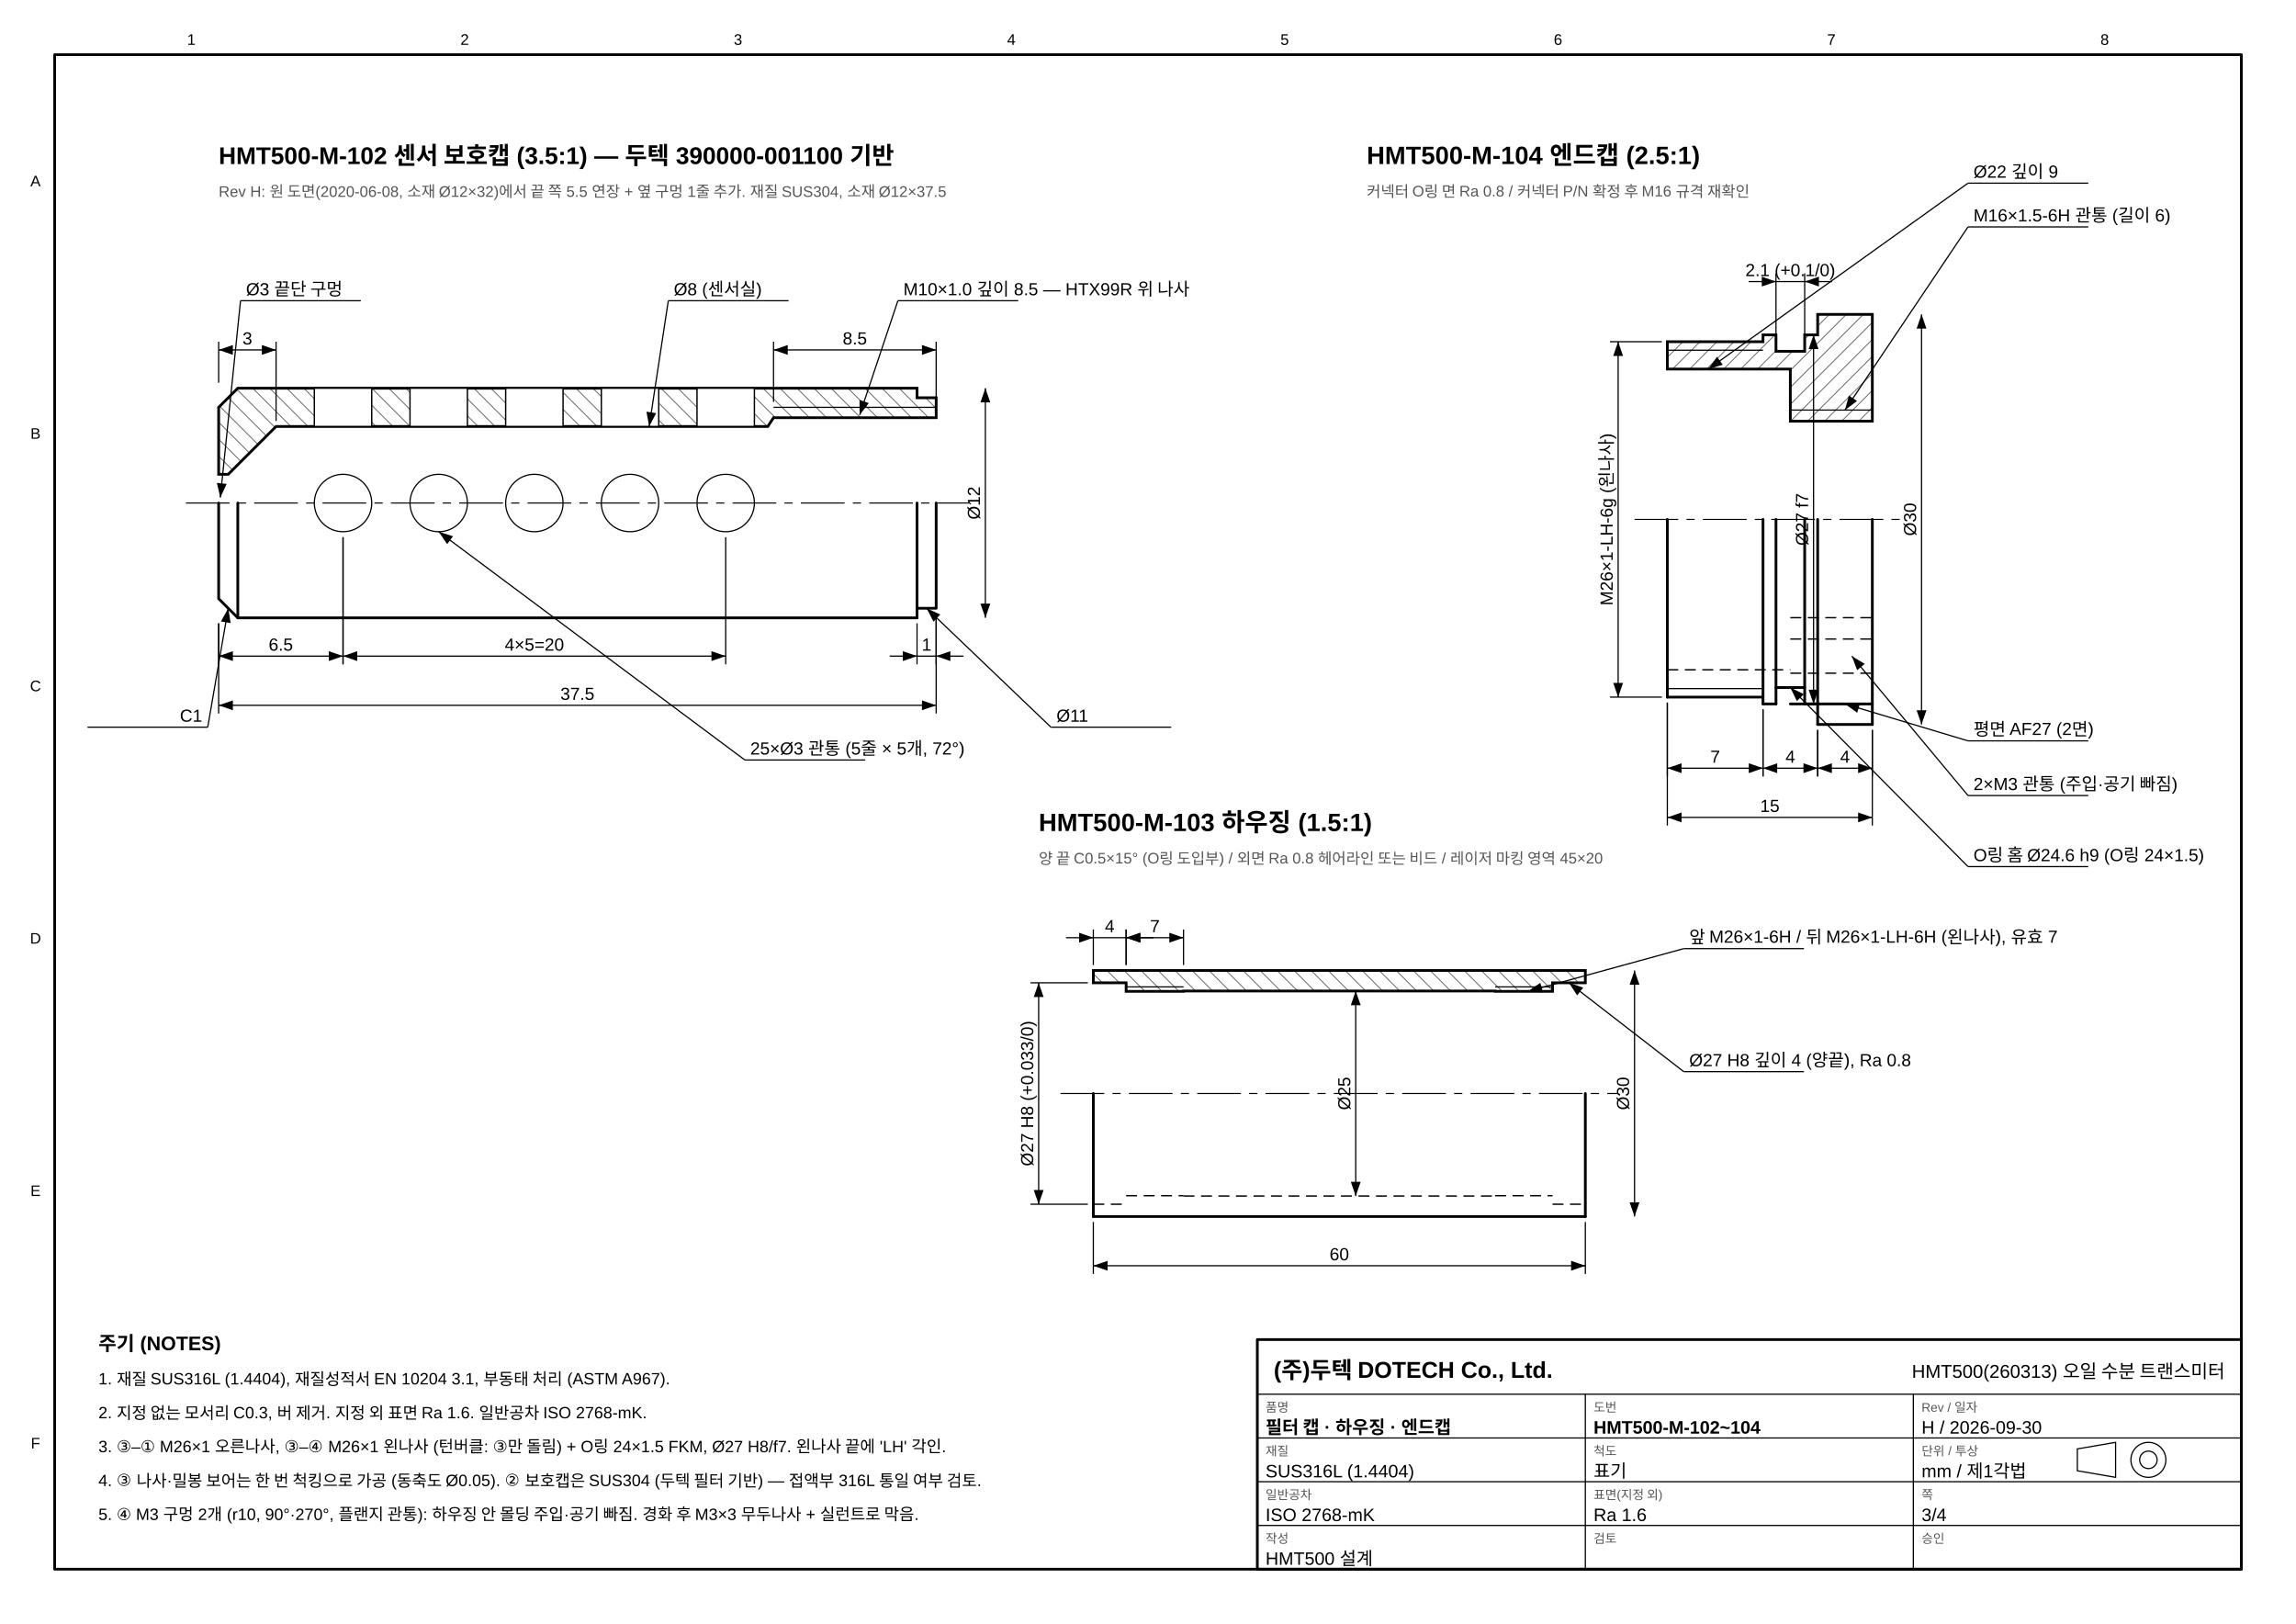
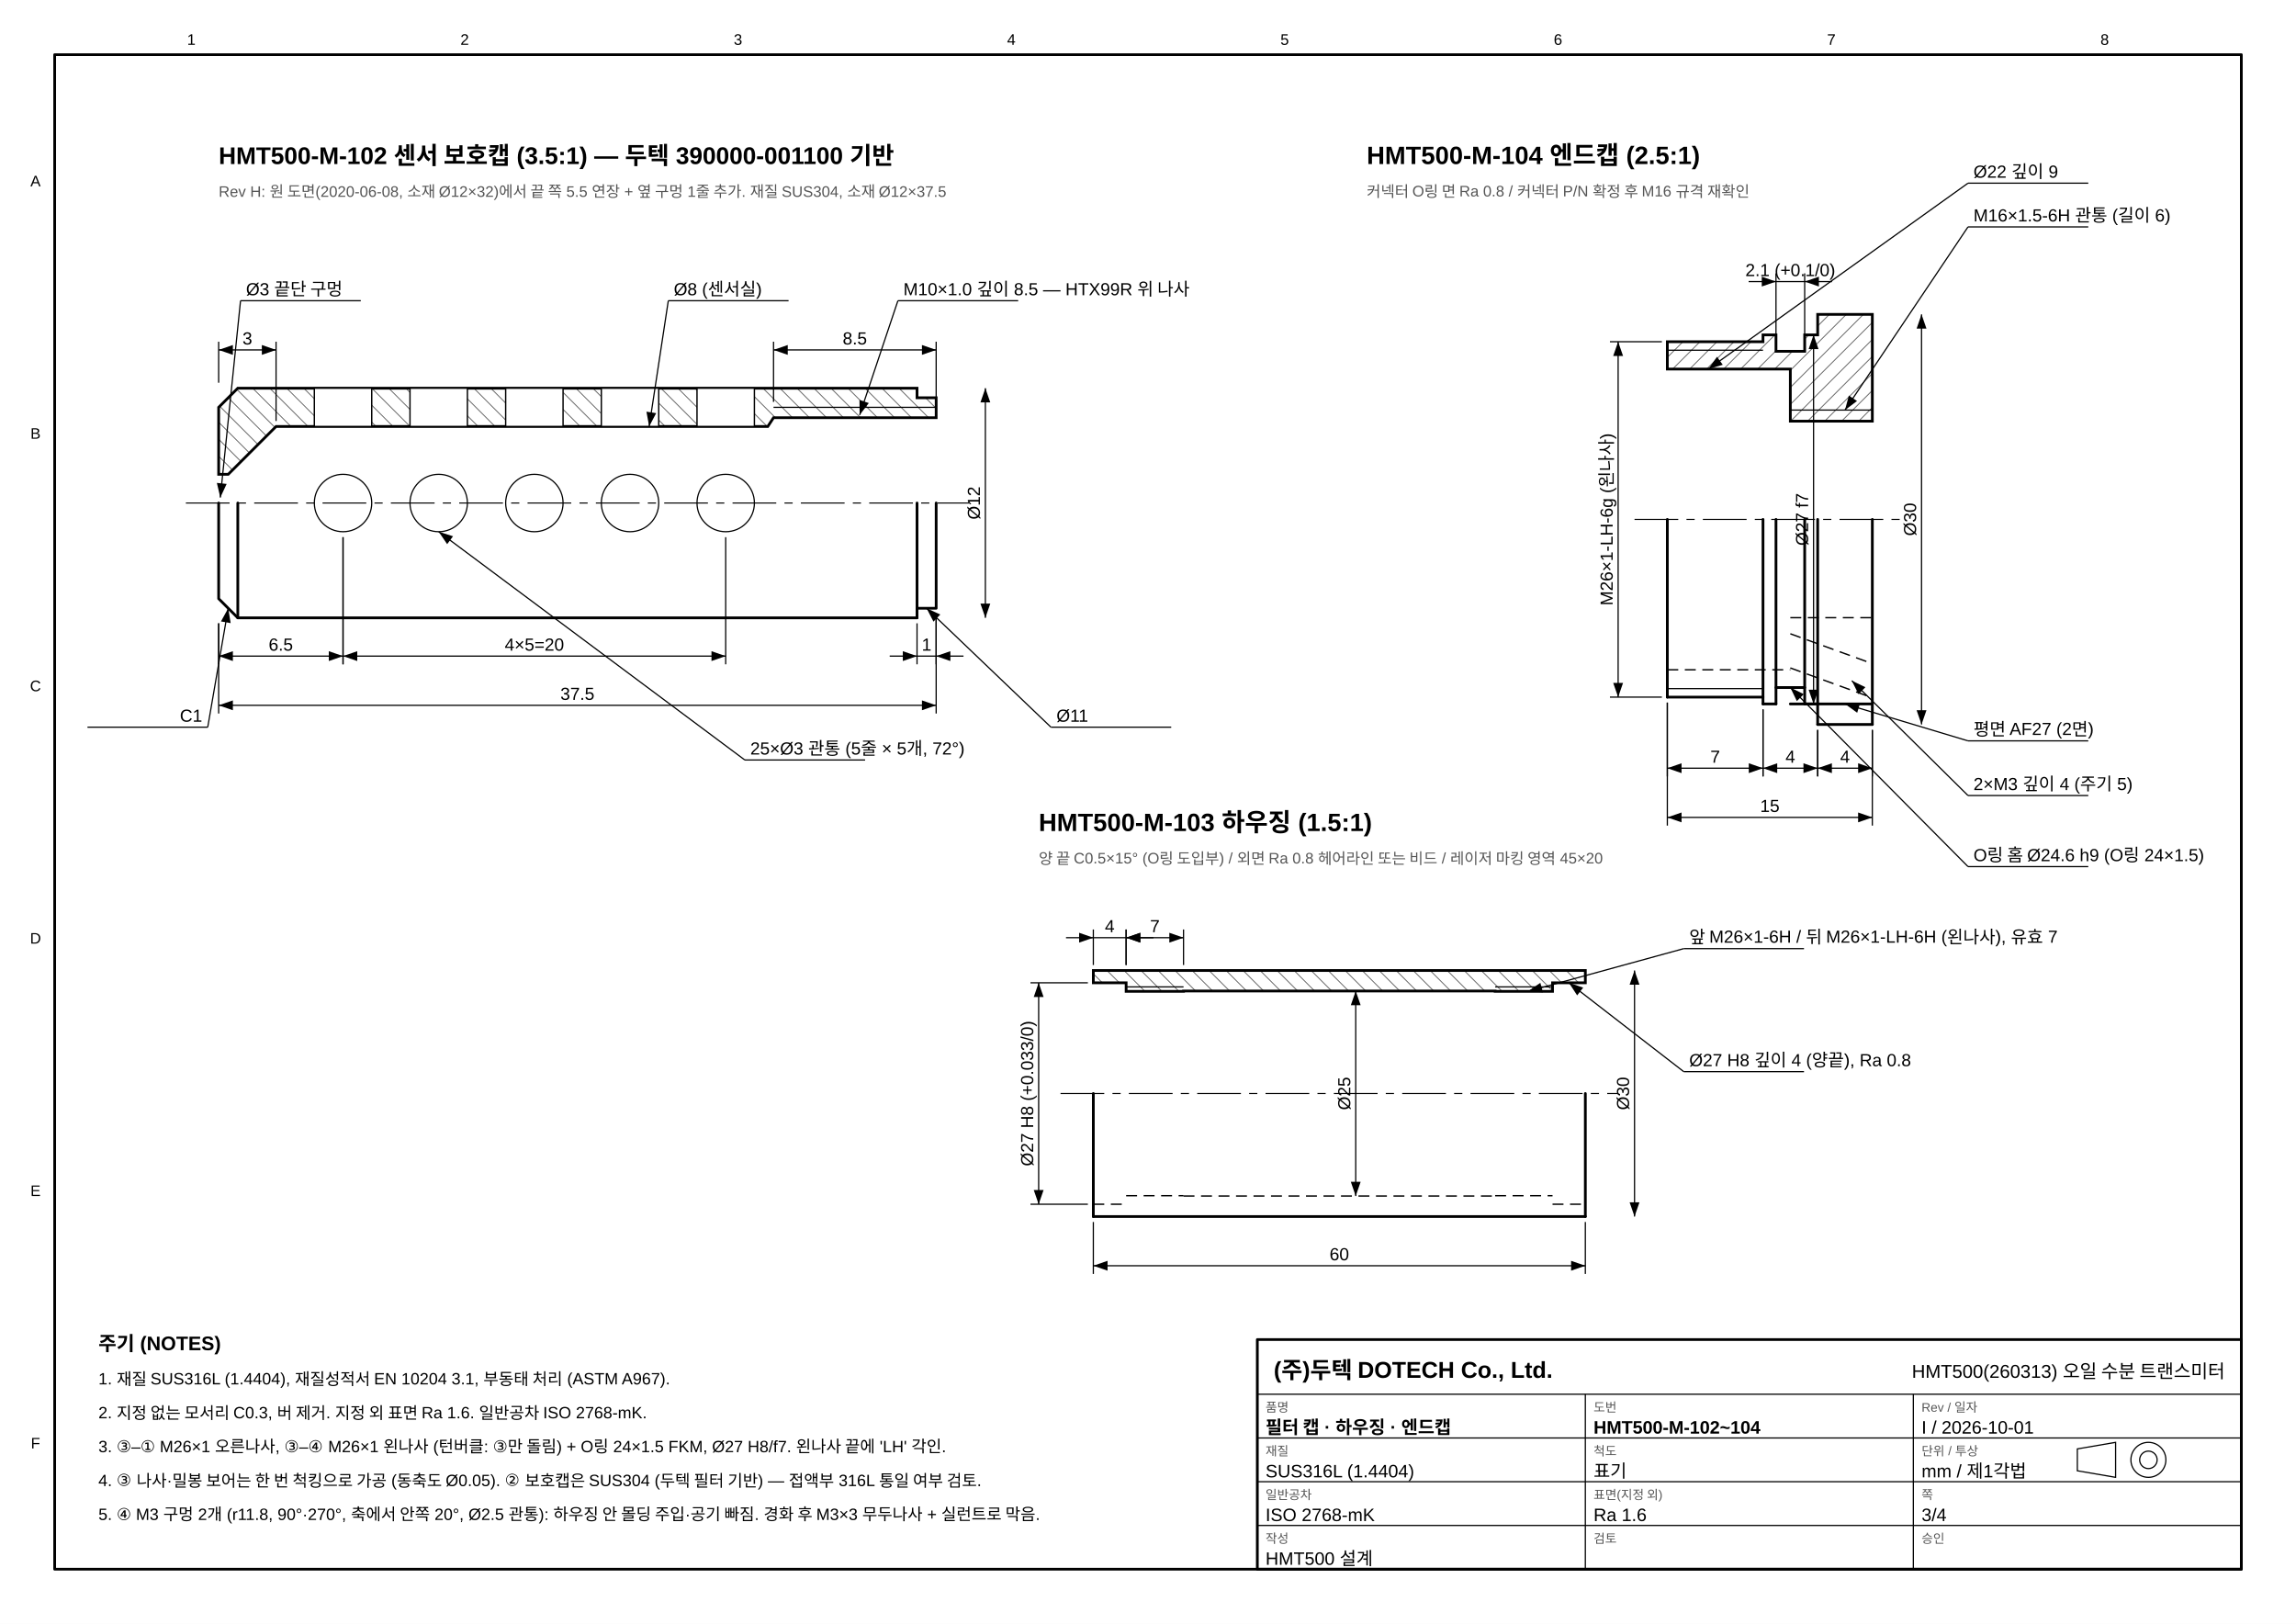
<svg xmlns="http://www.w3.org/2000/svg" width="420.0mm" height="297.0mm" viewBox="0 0 420.0 297.0">
  <rect width="420.0" height="297.0" fill="#fff" />
  <style>
 .thick{stroke:#000;stroke-width:0.5;fill:none;stroke-linecap:round;stroke-linejoin:round}
 .thin{stroke:#000;stroke-width:0.22;fill:none}
 .center{stroke:#000;stroke-width:0.2;stroke-dasharray:8 1.5 1.5 1.5;fill:none}
 .hidden{stroke:#000;stroke-width:0.25;stroke-dasharray:2 1.2;fill:none}
 .hatchfill{stroke:#000;stroke-width:0.5;fill:url(#hatch)}
 .hatchfill2{stroke:#000;stroke-width:0.5;fill:url(#hatch2)}
 .part2{stroke:#000;stroke-width:0.35;fill:url(#hatch2)}
 .buy{stroke:#000;stroke-width:0.35;fill:#e8e8e8}
 .green{stroke:#000;stroke-width:0.35;fill:#cfe8d0}
 .arrow{fill:#000;stroke:none}
 .t{font-family:'Noto Sans KR','NanumGothic','Malgun Gothic',Arial,sans-serif;fill:#000}
 .muted{fill:#555}
</style>
  <defs>
    <pattern id="hatch" width="2.2" height="2.2" patternUnits="userSpaceOnUse" patternTransform="rotate(45)">
      <line x1="0" y1="0" x2="0" y2="2.2" stroke="#000" stroke-width="0.18" />
    </pattern>
    <pattern id="hatch2" width="2.2" height="2.2" patternUnits="userSpaceOnUse" patternTransform="rotate(-45)">
      <line x1="0" y1="0" x2="0" y2="2.2" stroke="#000" stroke-width="0.18" />
    </pattern>
  </defs>
  <line x1="34.000" y1="92.000" x2="177.250" y2="92.000" class="center" />
  <polygon points="40.000,86.750 40.000,74.500 43.500,71.000 167.750,71.000 167.750,72.750 171.250,72.750 171.250,76.395 141.500,76.395 140.450,78.000 50.500,78.000 41.750,86.750" class="hatchfill2" />
  <polyline points="40.000,92.000 40.000,97.250 40.000,109.500 43.500,113.000 167.750,113.000 167.750,111.250 171.250,111.250 171.250,92.000" class="thick" />
  <line x1="43.500" y1="92.000" x2="43.500" y2="113.000" class="thick" />
  <line x1="167.750" y1="92.000" x2="167.750" y2="113.000" class="thick" />
  <line x1="141.500" y1="74.500" x2="171.250" y2="74.500" class="thin" />
  <rect x="57.500" y="71.000" width="10.500" height="7.000" style="fill:#fff;stroke:#000;stroke-width:0.25" />
  <circle cx="62.750" cy="92.000" r="5.250" class="thin" fill="none" />
  <rect x="75.000" y="71.000" width="10.500" height="7.000" style="fill:#fff;stroke:#000;stroke-width:0.25" />
  <circle cx="80.250" cy="92.000" r="5.250" class="thin" fill="none" />
  <rect x="92.500" y="71.000" width="10.500" height="7.000" style="fill:#fff;stroke:#000;stroke-width:0.25" />
  <circle cx="97.750" cy="92.000" r="5.250" class="thin" fill="none" />
  <rect x="110.000" y="71.000" width="10.500" height="7.000" style="fill:#fff;stroke:#000;stroke-width:0.25" />
  <circle cx="115.250" cy="92.000" r="5.250" class="thin" fill="none" />
  <rect x="127.500" y="71.000" width="10.500" height="7.000" style="fill:#fff;stroke:#000;stroke-width:0.25" />
  <circle cx="132.750" cy="92.000" r="5.250" class="thin" fill="none" />
  <line x1="40.000" y1="114.000" x2="40.000" y2="121.500" class="thin" />
  <line x1="62.750" y1="98.250" x2="62.750" y2="121.500" class="thin" />
  <line x1="40.000" y1="120.000" x2="62.750" y2="120.000" class="thin" />
  <polygon points="40.000,120.000 42.600,119.100 42.600,120.900" class="arrow" />
  <polygon points="62.750,120.000 60.150,120.900 60.150,119.100" class="arrow" />
  <text x="51.375" y="119.000" font-size="3.2" text-anchor="middle" class="t ">6.5</text>
  <line x1="62.750" y1="98.250" x2="62.750" y2="121.500" class="thin" />
  <line x1="132.750" y1="98.250" x2="132.750" y2="121.500" class="thin" />
  <line x1="62.750" y1="120.000" x2="132.750" y2="120.000" class="thin" />
  <polygon points="62.750,120.000 65.350,119.100 65.350,120.900" class="arrow" />
  <polygon points="132.750,120.000 130.150,120.900 130.150,119.100" class="arrow" />
  <text x="97.750" y="119.000" font-size="3.2" text-anchor="middle" class="t ">4×5=20</text>
  <line x1="167.750" y1="114.000" x2="167.750" y2="121.500" class="thin" />
  <line x1="171.250" y1="112.250" x2="171.250" y2="121.500" class="thin" />
  <line x1="167.750" y1="120.000" x2="171.250" y2="120.000" class="thin" />
  <polygon points="167.750,120.000 165.150,120.900 165.150,119.100" class="arrow" />
  <polygon points="171.250,120.000 173.850,119.100 173.850,120.900" class="arrow" />
  <line x1="162.750" y1="120.000" x2="167.750" y2="120.000" class="thin" />
  <line x1="171.250" y1="120.000" x2="176.250" y2="120.000" class="thin" />
  <text x="169.500" y="119.000" font-size="3.2" text-anchor="middle" class="t ">1</text>
  <line x1="40.000" y1="114.000" x2="40.000" y2="130.500" class="thin" />
  <line x1="171.250" y1="112.250" x2="171.250" y2="130.500" class="thin" />
  <line x1="40.000" y1="129.000" x2="171.250" y2="129.000" class="thin" />
  <polygon points="40.000,129.000 42.600,128.100 42.600,129.900" class="arrow" />
  <polygon points="171.250,129.000 168.650,129.900 168.650,128.100" class="arrow" />
  <text x="105.625" y="128.000" font-size="3.2" text-anchor="middle" class="t ">37.5</text>
  <line x1="141.500" y1="73.500" x2="141.500" y2="62.500" class="thin" />
  <line x1="171.250" y1="73.500" x2="171.250" y2="62.500" class="thin" />
  <line x1="141.500" y1="64.000" x2="171.250" y2="64.000" class="thin" />
  <polygon points="141.500,64.000 144.100,63.100 144.100,64.900" class="arrow" />
  <polygon points="171.250,64.000 168.650,64.900 168.650,63.100" class="arrow" />
  <text x="156.375" y="63.000" font-size="3.2" text-anchor="middle" class="t ">8.5</text>
  <line x1="40.000" y1="70.000" x2="40.000" y2="62.500" class="thin" />
  <line x1="50.500" y1="77.000" x2="50.500" y2="62.500" class="thin" />
  <line x1="40.000" y1="64.000" x2="50.500" y2="64.000" class="thin" />
  <polygon points="40.000,64.000 42.600,63.100 42.600,64.900" class="arrow" />
  <polygon points="50.500,64.000 47.900,64.900 47.900,63.100" class="arrow" />
  <text x="45.250" y="63.000" font-size="3.2" text-anchor="middle" class="t ">3</text>
  <line x1="180.250" y1="71.000" x2="180.250" y2="113.000" class="thin" />
  <polygon points="180.250,71.000 181.150,73.600 179.350,73.600" class="arrow" />
  <polygon points="180.250,113.000 179.350,110.400 181.150,110.400" class="arrow" />
  <text x="179.250" y="92.000" font-size="3.2" text-anchor="middle" transform="rotate(-90 179.250 92.000)" class="t ">Ø12</text>
  <line x1="118.750" y1="78.000" x2="122.250" y2="55.000" class="thin" />
  <polygon points="118.750,78.000 118.251,75.294 120.031,75.565" class="arrow" />
  <line x1="122.250" y1="55.000" x2="144.250" y2="55.000" class="thin" />
  <text x="123.250" y="54.000" font-size="3.2" text-anchor="start" class="t ">Ø8 (센서실)</text>
  <line x1="157.250" y1="75.900" x2="164.250" y2="55.000" class="thin" />
  <polygon points="157.250,75.900 157.222,73.149 158.929,73.720" class="arrow" />
  <line x1="164.250" y1="55.000" x2="186.250" y2="55.000" class="thin" />
  <text x="165.250" y="54.000" font-size="3.2" text-anchor="start" class="t ">M10×1.0 깊이 8.5 — HTX99R 위 나사</text>
  <line x1="169.500" y1="111.250" x2="192.250" y2="133.000" class="thin" />
  <polygon points="169.500,111.250 172.001,112.396 170.757,113.697" class="arrow" />
  <line x1="192.250" y1="133.000" x2="214.250" y2="133.000" class="thin" />
  <text x="193.250" y="132.000" font-size="3.2" text-anchor="start" class="t ">Ø11</text>
  <line x1="40.300" y1="91.000" x2="44.000" y2="55.000" class="thin" />
  <polygon points="40.300,91.000 39.671,88.322 41.461,88.506" class="arrow" />
  <line x1="44.000" y1="55.000" x2="66.000" y2="55.000" class="thin" />
  <text x="45.000" y="54.000" font-size="3.2" text-anchor="start" class="t ">Ø3 끝단 구멍</text>
  <line x1="41.750" y1="111.250" x2="38.000" y2="133.000" class="thin" />
  <polygon points="41.750,111.250 42.195,113.965 40.421,113.659" class="arrow" />
  <line x1="38.000" y1="133.000" x2="16.000" y2="133.000" class="thin" />
  <text x="37.000" y="132.000" font-size="3.2" text-anchor="end" class="t ">C1</text>
  <line x1="80.250" y1="97.250" x2="136.250" y2="139.000" class="thin" />
  <polygon points="80.250,97.250 82.872,98.082 81.797,99.526" class="arrow" />
  <line x1="136.250" y1="139.000" x2="158.250" y2="139.000" class="thin" />
  <text x="137.250" y="138.000" font-size="3.2" text-anchor="start" class="t ">25×Ø3 관통 (5줄 × 5개, 72°)</text>
  <text x="40.000" y="30.000" font-size="4.4" text-anchor="start" font-weight="700" class="t ">HMT500-M-102  센서 보호캡 (3.5:1) — 두텍 390000-001100 기반</text>
  <text x="40.000" y="36.000" font-size="2.8" text-anchor="start" class="t muted">Rev H: 원 도면(2020-06-08, 소재 Ø12×32)에서 끝 쪽 5.5 연장 + 옆 구멍 1줄 추가. 재질 SUS304, 소재 Ø12×37.5</text>
  <line x1="299.000" y1="95.000" x2="348.500" y2="95.000" class="center" />
  <polygon points="305.000,62.500 322.500,62.500 322.500,61.250 324.875,61.250 324.875,64.250 330.125,64.250 330.125,61.250 332.500,61.250 332.500,57.500 342.500,57.500 342.500,77.030 327.500,77.030 327.500,67.500 305.000,67.500" class="hatchfill" />
  <line x1="305.000" y1="127.500" x2="322.500" y2="127.500" class="thick" />
  <line x1="305.000" y1="95.000" x2="305.000" y2="127.500" class="thick" />
  <line x1="322.500" y1="128.750" x2="324.875" y2="128.750" class="thick" />
  <line x1="322.500" y1="95.000" x2="322.500" y2="128.750" class="thick" />
  <line x1="324.875" y1="125.750" x2="330.125" y2="125.750" class="thick" />
  <line x1="324.875" y1="95.000" x2="324.875" y2="128.750" class="thick" />
  <line x1="330.125" y1="128.750" x2="332.500" y2="128.750" class="thick" />
  <line x1="330.125" y1="95.000" x2="330.125" y2="128.750" class="thick" />
  <line x1="332.500" y1="132.500" x2="342.500" y2="132.500" class="thick" />
  <line x1="332.500" y1="95.000" x2="332.500" y2="132.500" class="thick" />
  <line x1="342.500" y1="95.000" x2="342.500" y2="132.500" class="thick" />
  <line x1="305.000" y1="125.946" x2="322.500" y2="125.946" class="thin" />
  <line x1="305.000" y1="64.054" x2="322.500" y2="64.054" class="thin" />
  <line x1="327.500" y1="75.000" x2="342.500" y2="75.000" class="thin" />
  <line x1="327.500" y1="128.750" x2="342.500" y2="128.750" class="thick" />
  <line x1="305.000" y1="122.500" x2="327.500" y2="122.500" class="hidden" />
  <line x1="327.500" y1="112.970" x2="342.500" y2="112.970" class="hidden" />
  <line x1="305.000" y1="128.500" x2="305.000" y2="142.000" class="thin" />
  <line x1="322.500" y1="129.750" x2="322.500" y2="142.000" class="thin" />
  <line x1="305.000" y1="140.500" x2="322.500" y2="140.500" class="thin" />
  <polygon points="305.000,140.500 307.600,139.600 307.600,141.400" class="arrow" />
  <polygon points="322.500,140.500 319.900,141.400 319.900,139.600" class="arrow" />
  <text x="313.750" y="139.500" font-size="3.2" text-anchor="middle" class="t ">7</text>
  <line x1="322.500" y1="129.750" x2="322.500" y2="142.000" class="thin" />
  <line x1="332.500" y1="133.500" x2="332.500" y2="142.000" class="thin" />
  <line x1="322.500" y1="140.500" x2="332.500" y2="140.500" class="thin" />
  <polygon points="322.500,140.500 325.100,139.600 325.100,141.400" class="arrow" />
  <polygon points="332.500,140.500 329.900,141.400 329.900,139.600" class="arrow" />
  <text x="327.500" y="139.500" font-size="3.2" text-anchor="middle" class="t ">4</text>
  <line x1="332.500" y1="133.500" x2="332.500" y2="142.000" class="thin" />
  <line x1="342.500" y1="133.500" x2="342.500" y2="142.000" class="thin" />
  <line x1="332.500" y1="140.500" x2="342.500" y2="140.500" class="thin" />
  <polygon points="332.500,140.500 335.100,139.600 335.100,141.400" class="arrow" />
  <polygon points="342.500,140.500 339.900,141.400 339.900,139.600" class="arrow" />
  <text x="337.500" y="139.500" font-size="3.2" text-anchor="middle" class="t ">4</text>
  <line x1="305.000" y1="128.500" x2="305.000" y2="151.000" class="thin" />
  <line x1="342.500" y1="133.500" x2="342.500" y2="151.000" class="thin" />
  <line x1="305.000" y1="149.500" x2="342.500" y2="149.500" class="thin" />
  <polygon points="305.000,149.500 307.600,148.600 307.600,150.400" class="arrow" />
  <polygon points="342.500,149.500 339.900,150.400 339.900,148.600" class="arrow" />
  <text x="323.750" y="148.500" font-size="3.2" text-anchor="middle" class="t ">15</text>
  <line x1="324.875" y1="63.250" x2="324.875" y2="50.000" class="thin" />
  <line x1="330.125" y1="63.250" x2="330.125" y2="50.000" class="thin" />
  <line x1="324.875" y1="51.500" x2="330.125" y2="51.500" class="thin" />
  <polygon points="324.875,51.500 322.275,52.400 322.275,50.600" class="arrow" />
  <polygon points="330.125,51.500 332.725,50.600 332.725,52.400" class="arrow" />
  <line x1="319.875" y1="51.500" x2="324.875" y2="51.500" class="thin" />
  <line x1="330.125" y1="51.500" x2="335.125" y2="51.500" class="thin" />
  <text x="327.500" y="50.500" font-size="3.2" text-anchor="middle" class="t ">2.1 (+0.1/0)</text>
  <line x1="304.000" y1="62.500" x2="294.500" y2="62.500" class="thin" />
  <line x1="304.000" y1="127.500" x2="294.500" y2="127.500" class="thin" />
  <line x1="296.000" y1="62.500" x2="296.000" y2="127.500" class="thin" />
  <polygon points="296.000,62.500 296.900,65.100 295.100,65.100" class="arrow" />
  <polygon points="296.000,127.500 295.100,124.900 296.900,124.900" class="arrow" />
  <text x="295.000" y="95.000" font-size="3.2" text-anchor="middle" transform="rotate(-90 295.000 95.000)" class="t ">M26×1-LH-6g (왼나사)</text>
  <line x1="331.750" y1="61.250" x2="331.750" y2="128.750" class="thin" />
  <polygon points="331.750,61.250 332.650,63.850 330.850,63.850" class="arrow" />
  <polygon points="331.750,128.750 330.850,126.150 332.650,126.150" class="arrow" />
  <text x="330.750" y="95.000" font-size="3.2" text-anchor="middle" transform="rotate(-90 330.750 95.000)" class="t ">Ø27 f7</text>
  <line x1="351.500" y1="57.500" x2="351.500" y2="132.500" class="thin" />
  <polygon points="351.500,57.500 352.400,60.100 350.600,60.100" class="arrow" />
  <polygon points="351.500,132.500 350.600,129.900 352.400,129.900" class="arrow" />
  <text x="350.500" y="95.000" font-size="3.2" text-anchor="middle" transform="rotate(-90 350.500 95.000)" class="t ">Ø30</text>
  <line x1="337.500" y1="75.000" x2="360.000" y2="41.500" class="thin" />
  <polygon points="337.500,75.000 338.203,72.340 339.697,73.343" class="arrow" />
  <line x1="360.000" y1="41.500" x2="382.000" y2="41.500" class="thin" />
  <text x="361.000" y="40.500" font-size="3.2" text-anchor="start" class="t ">M16×1.5-6H 관통 (길이 6)</text>
  <line x1="312.500" y1="67.500" x2="360.000" y2="33.500" class="thin" />
  <polygon points="312.500,67.500 314.090,65.255 315.138,66.719" class="arrow" />
  <line x1="360.000" y1="33.500" x2="382.000" y2="33.500" class="thin" />
  <text x="361.000" y="32.500" font-size="3.2" text-anchor="start" class="t ">Ø22 깊이 9</text>
-   <line x1="327.500" y1="116.875" x2="342.500" y2="116.875" class="hidden" />
-   <line x1="327.500" y1="123.125" x2="342.500" y2="123.125" class="hidden" />
-   <line x1="338.750" y1="120.000" x2="360.000" y2="145.500" class="thin" />
-   <polygon points="338.750,120.000 341.106,121.421 339.723,122.574" class="arrow" />
+   <line x1="327.500" y1="115.915" x2="342.500" y2="121.375" class="hidden" />
+   <line x1="327.500" y1="122.165" x2="342.500" y2="127.625" class="hidden" />
+   <line x1="338.750" y1="124.500" x2="360.000" y2="145.500" class="thin" />
+   <polygon points="338.750,124.500 341.232,125.687 339.967,126.968" class="arrow" />
  <line x1="360.000" y1="145.500" x2="382.000" y2="145.500" class="thin" />
-   <text x="361.000" y="144.500" font-size="3.2" text-anchor="start" class="t ">2×M3 관통 (주입·공기 빠짐)</text>
+   <text x="361.000" y="144.500" font-size="3.2" text-anchor="start" class="t ">2×M3 깊이 4 (주기 5)</text>
  <line x1="327.500" y1="125.750" x2="360.000" y2="158.500" class="thin" />
  <polygon points="327.500,125.750 329.970,126.962 328.693,128.229" class="arrow" />
  <line x1="360.000" y1="158.500" x2="382.000" y2="158.500" class="thin" />
  <text x="361.000" y="157.500" font-size="3.2" text-anchor="start" class="t ">O링 홈 Ø24.6 h9 (O링 24×1.5)</text>
  <line x1="337.500" y1="128.750" x2="360.000" y2="135.500" class="thin" />
  <polygon points="337.500,128.750 340.249,128.635 339.732,130.359" class="arrow" />
  <line x1="360.000" y1="135.500" x2="382.000" y2="135.500" class="thin" />
  <text x="361.000" y="134.500" font-size="3.2" text-anchor="start" class="t ">평면 AF27 (2면)</text>
  <text x="250.000" y="30.000" font-size="4.6" text-anchor="start" font-weight="700" class="t ">HMT500-M-104  엔드캡 (2.5:1)</text>
  <text x="250.000" y="36.000" font-size="2.8" text-anchor="start" class="t muted">커넥터 O링 면 Ra 0.8 / 커넥터 P/N 확정 후 M16 규격 재확인</text>
  <line x1="194.000" y1="200.000" x2="296.000" y2="200.000" class="center" />
  <polygon points="200.000,177.500 290.000,177.500 290.000,179.750 284.000,179.750 284.000,181.312 273.500,181.312 273.500,181.250 216.500,181.250 216.500,181.312 206.000,181.312 206.000,179.750 200.000,179.750" class="hatchfill2" />
  <line x1="200.000" y1="222.500" x2="290.000" y2="222.500" class="thick" />
  <line x1="200.000" y1="200.000" x2="200.000" y2="222.500" class="thick" />
  <line x1="290.000" y1="200.000" x2="290.000" y2="222.500" class="thick" />
  <line x1="206.000" y1="180.500" x2="216.500" y2="180.500" class="thin" />
  <line x1="273.500" y1="180.500" x2="284.000" y2="180.500" class="thin" />
  <line x1="200.000" y1="220.250" x2="206.000" y2="220.250" class="hidden" />
  <line x1="206.000" y1="218.688" x2="216.500" y2="218.688" class="hidden" />
  <line x1="216.500" y1="218.750" x2="273.500" y2="218.750" class="hidden" />
  <line x1="273.500" y1="218.688" x2="284.000" y2="218.688" class="hidden" />
  <line x1="284.000" y1="220.250" x2="290.000" y2="220.250" class="hidden" />
  <line x1="200.000" y1="223.500" x2="200.000" y2="233.000" class="thin" />
  <line x1="290.000" y1="223.500" x2="290.000" y2="233.000" class="thin" />
  <line x1="200.000" y1="231.500" x2="290.000" y2="231.500" class="thin" />
  <polygon points="200.000,231.500 202.600,230.600 202.600,232.400" class="arrow" />
  <polygon points="290.000,231.500 287.400,232.400 287.400,230.600" class="arrow" />
  <text x="245.000" y="230.500" font-size="3.2" text-anchor="middle" class="t ">60</text>
  <line x1="200.000" y1="176.500" x2="200.000" y2="170.000" class="thin" />
  <line x1="206.000" y1="176.500" x2="206.000" y2="170.000" class="thin" />
  <line x1="200.000" y1="171.500" x2="206.000" y2="171.500" class="thin" />
  <polygon points="200.000,171.500 197.400,172.400 197.400,170.600" class="arrow" />
  <polygon points="206.000,171.500 208.600,170.600 208.600,172.400" class="arrow" />
  <line x1="195.000" y1="171.500" x2="200.000" y2="171.500" class="thin" />
  <line x1="206.000" y1="171.500" x2="211.000" y2="171.500" class="thin" />
  <text x="203.000" y="170.500" font-size="3.2" text-anchor="middle" class="t ">4</text>
  <line x1="206.000" y1="176.500" x2="206.000" y2="170.000" class="thin" />
  <line x1="216.500" y1="176.500" x2="216.500" y2="170.000" class="thin" />
  <line x1="206.000" y1="171.500" x2="216.500" y2="171.500" class="thin" />
  <polygon points="206.000,171.500 208.600,170.600 208.600,172.400" class="arrow" />
  <polygon points="216.500,171.500 213.900,172.400 213.900,170.600" class="arrow" />
  <text x="211.250" y="170.500" font-size="3.2" text-anchor="middle" class="t ">7</text>
  <line x1="299.000" y1="177.500" x2="299.000" y2="222.500" class="thin" />
  <polygon points="299.000,177.500 299.900,180.100 298.100,180.100" class="arrow" />
  <polygon points="299.000,222.500 298.100,219.900 299.900,219.900" class="arrow" />
  <text x="298.000" y="200.000" font-size="3.2" text-anchor="middle" transform="rotate(-90 298.000 200.000)" class="t ">Ø30</text>
  <line x1="248.000" y1="181.250" x2="248.000" y2="218.750" class="thin" />
  <polygon points="248.000,181.250 248.900,183.850 247.100,183.850" class="arrow" />
  <polygon points="248.000,218.750 247.100,216.150 248.900,216.150" class="arrow" />
  <text x="247.000" y="200.000" font-size="3.2" text-anchor="middle" transform="rotate(-90 247.000 200.000)" class="t ">Ø25</text>
  <line x1="199.000" y1="179.750" x2="188.500" y2="179.750" class="thin" />
  <line x1="199.000" y1="220.250" x2="188.500" y2="220.250" class="thin" />
  <line x1="190.000" y1="179.750" x2="190.000" y2="220.250" class="thin" />
  <polygon points="190.000,179.750 190.900,182.350 189.100,182.350" class="arrow" />
  <polygon points="190.000,220.250 189.100,217.650 190.900,217.650" class="arrow" />
  <text x="189.000" y="200.000" font-size="3.2" text-anchor="middle" transform="rotate(-90 189.000 200.000)" class="t ">Ø27 H8 (+0.033/0)</text>
  <line x1="279.500" y1="181.312" x2="308.000" y2="173.500" class="thin" />
  <polygon points="279.500,181.312 281.770,179.757 282.245,181.493" class="arrow" />
  <line x1="308.000" y1="173.500" x2="330.000" y2="173.500" class="thin" />
  <text x="309.000" y="172.500" font-size="3.2" text-anchor="start" class="t ">앞 M26×1-6H / 뒤 M26×1-LH-6H (왼나사), 유효 7</text>
  <line x1="287.000" y1="179.750" x2="308.000" y2="196.000" class="thin" />
  <polygon points="287.000,179.750 289.607,180.629 288.505,182.053" class="arrow" />
  <line x1="308.000" y1="196.000" x2="330.000" y2="196.000" class="thin" />
  <text x="309.000" y="195.000" font-size="3.2" text-anchor="start" class="t ">Ø27 H8 깊이 4 (양끝), Ra 0.8</text>
  <text x="190.000" y="152.000" font-size="4.6" text-anchor="start" font-weight="700" class="t ">HMT500-M-103  하우징 (1.5:1)</text>
  <text x="190.000" y="158.000" font-size="2.8" text-anchor="start" class="t muted">양 끝 C0.5×15° (O링 도입부) / 외면 Ra 0.8 헤어라인 또는 비드 / 레이저 마킹 영역 45×20</text>
  <text x="18.000" y="247.000" font-size="3.6" text-anchor="start" font-weight="700" class="t ">주기 (NOTES)</text>
  <text x="18.000" y="253.200" font-size="3.0" text-anchor="start" class="t ">1. 재질 SUS316L (1.4404), 재질성적서 EN 10204 3.1, 부동태 처리 (ASTM A967).</text>
  <text x="18.000" y="259.400" font-size="3.0" text-anchor="start" class="t ">2. 지정 없는 모서리 C0.3, 버 제거. 지정 외 표면 Ra 1.6. 일반공차 ISO 2768-mK.</text>
  <text x="18.000" y="265.600" font-size="3.0" text-anchor="start" class="t ">3. ③–① M26×1 오른나사, ③–④ M26×1 왼나사 (턴버클: ③만 돌림) + O링 24×1.5 FKM, Ø27 H8/f7. 왼나사 끝에 'LH' 각인.</text>
  <text x="18.000" y="271.800" font-size="3.0" text-anchor="start" class="t ">4. ③ 나사·밀봉 보어는 한 번 척킹으로 가공 (동축도 Ø0.05). ② 보호캡은 SUS304 (두텍 필터 기반) — 접액부 316L 통일 여부 검토.</text>
-   <text x="18.000" y="278.000" font-size="3.0" text-anchor="start" class="t ">5. ④ M3 구멍 2개 (r10, 90°·270°, 플랜지 관통): 하우징 안 몰딩 주입·공기 빠짐. 경화 후 M3×3 무두나사 + 실런트로 막음.</text>
+   <text x="18.000" y="278.000" font-size="3.0" text-anchor="start" class="t ">5. ④ M3 구멍 2개 (r11.8, 90°·270°, 축에서 안쪽 20°, Ø2.5 관통): 하우징 안 몰딩 주입·공기 빠짐. 경화 후 M3×3 무두나사 + 실런트로 막음.</text>
  <rect x="10" y="10" width="400.0" height="277.0" class="thick" fill="none" />
  <text x="35.000" y="8.200" font-size="2.8" text-anchor="middle" class="t ">1</text>
  <text x="85.000" y="8.200" font-size="2.8" text-anchor="middle" class="t ">2</text>
  <text x="135.000" y="8.200" font-size="2.8" text-anchor="middle" class="t ">3</text>
  <text x="185.000" y="8.200" font-size="2.8" text-anchor="middle" class="t ">4</text>
  <text x="235.000" y="8.200" font-size="2.8" text-anchor="middle" class="t ">5</text>
  <text x="285.000" y="8.200" font-size="2.8" text-anchor="middle" class="t ">6</text>
  <text x="335.000" y="8.200" font-size="2.8" text-anchor="middle" class="t ">7</text>
  <text x="385.000" y="8.200" font-size="2.8" text-anchor="middle" class="t ">8</text>
  <text x="6.500" y="34.083" font-size="2.8" text-anchor="middle" class="t ">A</text>
  <text x="6.500" y="80.250" font-size="2.8" text-anchor="middle" class="t ">B</text>
  <text x="6.500" y="126.417" font-size="2.8" text-anchor="middle" class="t ">C</text>
  <text x="6.500" y="172.583" font-size="2.8" text-anchor="middle" class="t ">D</text>
  <text x="6.500" y="218.750" font-size="2.8" text-anchor="middle" class="t ">E</text>
  <text x="6.500" y="264.917" font-size="2.8" text-anchor="middle" class="t ">F</text>
  <rect x="230.0" y="245.0" width="180" height="42" class="thick" fill="#fff" />
  <line x1="230.000" y1="255.000" x2="410.000" y2="255.000" class="thin" />
  <line x1="230.000" y1="263.000" x2="410.000" y2="263.000" class="thin" />
  <line x1="230.000" y1="271.000" x2="410.000" y2="271.000" class="thin" />
  <line x1="230.000" y1="279.000" x2="410.000" y2="279.000" class="thin" />
  <line x1="290.000" y1="255.000" x2="290.000" y2="287.000" class="thin" />
  <line x1="350.000" y1="255.000" x2="350.000" y2="287.000" class="thin" />
  <text x="233.000" y="252.000" font-size="4.2" text-anchor="start" font-weight="700" class="t ">(주)두텍  DOTECH Co., Ltd.</text>
  <text x="407.000" y="252.000" font-size="3.4" text-anchor="end" class="t ">HMT500(260313) 오일 수분 트랜스미터</text>
  <text x="231.500" y="258.200" font-size="2.3" text-anchor="start" class="t muted">품명</text>
  <text x="231.500" y="262.200" font-size="3.3" text-anchor="start" font-weight="700" class="t ">필터 캡 · 하우징 · 엔드캡</text>
  <text x="291.500" y="258.200" font-size="2.3" text-anchor="start" class="t muted">도번</text>
  <text x="291.500" y="262.200" font-size="3.3" text-anchor="start" font-weight="700" class="t ">HMT500-M-102~104</text>
  <text x="351.500" y="258.200" font-size="2.3" text-anchor="start" class="t muted">Rev / 일자</text>
-   <text x="351.500" y="262.200" font-size="3.3" text-anchor="start" class="t ">H / 2026-09-30</text>
+   <text x="351.500" y="262.200" font-size="3.3" text-anchor="start" class="t ">I / 2026-10-01</text>
  <text x="231.500" y="266.200" font-size="2.3" text-anchor="start" class="t muted">재질</text>
  <text x="231.500" y="270.200" font-size="3.3" text-anchor="start" class="t ">SUS316L (1.4404)</text>
  <text x="291.500" y="266.200" font-size="2.3" text-anchor="start" class="t muted">척도</text>
  <text x="291.500" y="270.200" font-size="3.3" text-anchor="start" class="t ">표기</text>
  <text x="351.500" y="266.200" font-size="2.3" text-anchor="start" class="t muted">단위 / 투상</text>
  <text x="351.500" y="270.200" font-size="3.3" text-anchor="start" class="t ">mm / 제1각법</text>
  <text x="231.500" y="274.200" font-size="2.3" text-anchor="start" class="t muted">일반공차</text>
  <text x="231.500" y="278.200" font-size="3.3" text-anchor="start" class="t ">ISO 2768-mK</text>
  <text x="291.500" y="274.200" font-size="2.3" text-anchor="start" class="t muted">표면(지정 외)</text>
  <text x="291.500" y="278.200" font-size="3.3" text-anchor="start" class="t ">Ra 1.6</text>
  <text x="351.500" y="274.200" font-size="2.3" text-anchor="start" class="t muted">쪽</text>
  <text x="351.500" y="278.200" font-size="3.3" text-anchor="start" class="t ">3/4</text>
  <text x="231.500" y="282.200" font-size="2.3" text-anchor="start" class="t muted">작성</text>
  <text x="231.500" y="286.200" font-size="3.3" text-anchor="start" class="t ">HMT500 설계</text>
  <text x="291.500" y="282.200" font-size="2.3" text-anchor="start" class="t muted">검토</text>
  <text x="291.500" y="286.200" font-size="3.3" text-anchor="start" class="t " />
  <text x="351.500" y="282.200" font-size="2.3" text-anchor="start" class="t muted">승인</text>
  <text x="351.500" y="286.200" font-size="3.3" text-anchor="start" class="t " />
  <polygon points="380.0,265.0 387.0,263.8 387.0,270.2 380.0,269.0" class="thin" fill="none" />
  <circle cx="393.000" cy="267.000" r="3.200" class="thin" fill="none" />
  <circle cx="393.000" cy="267.000" r="1.600" class="thin" fill="none" />
</svg>
